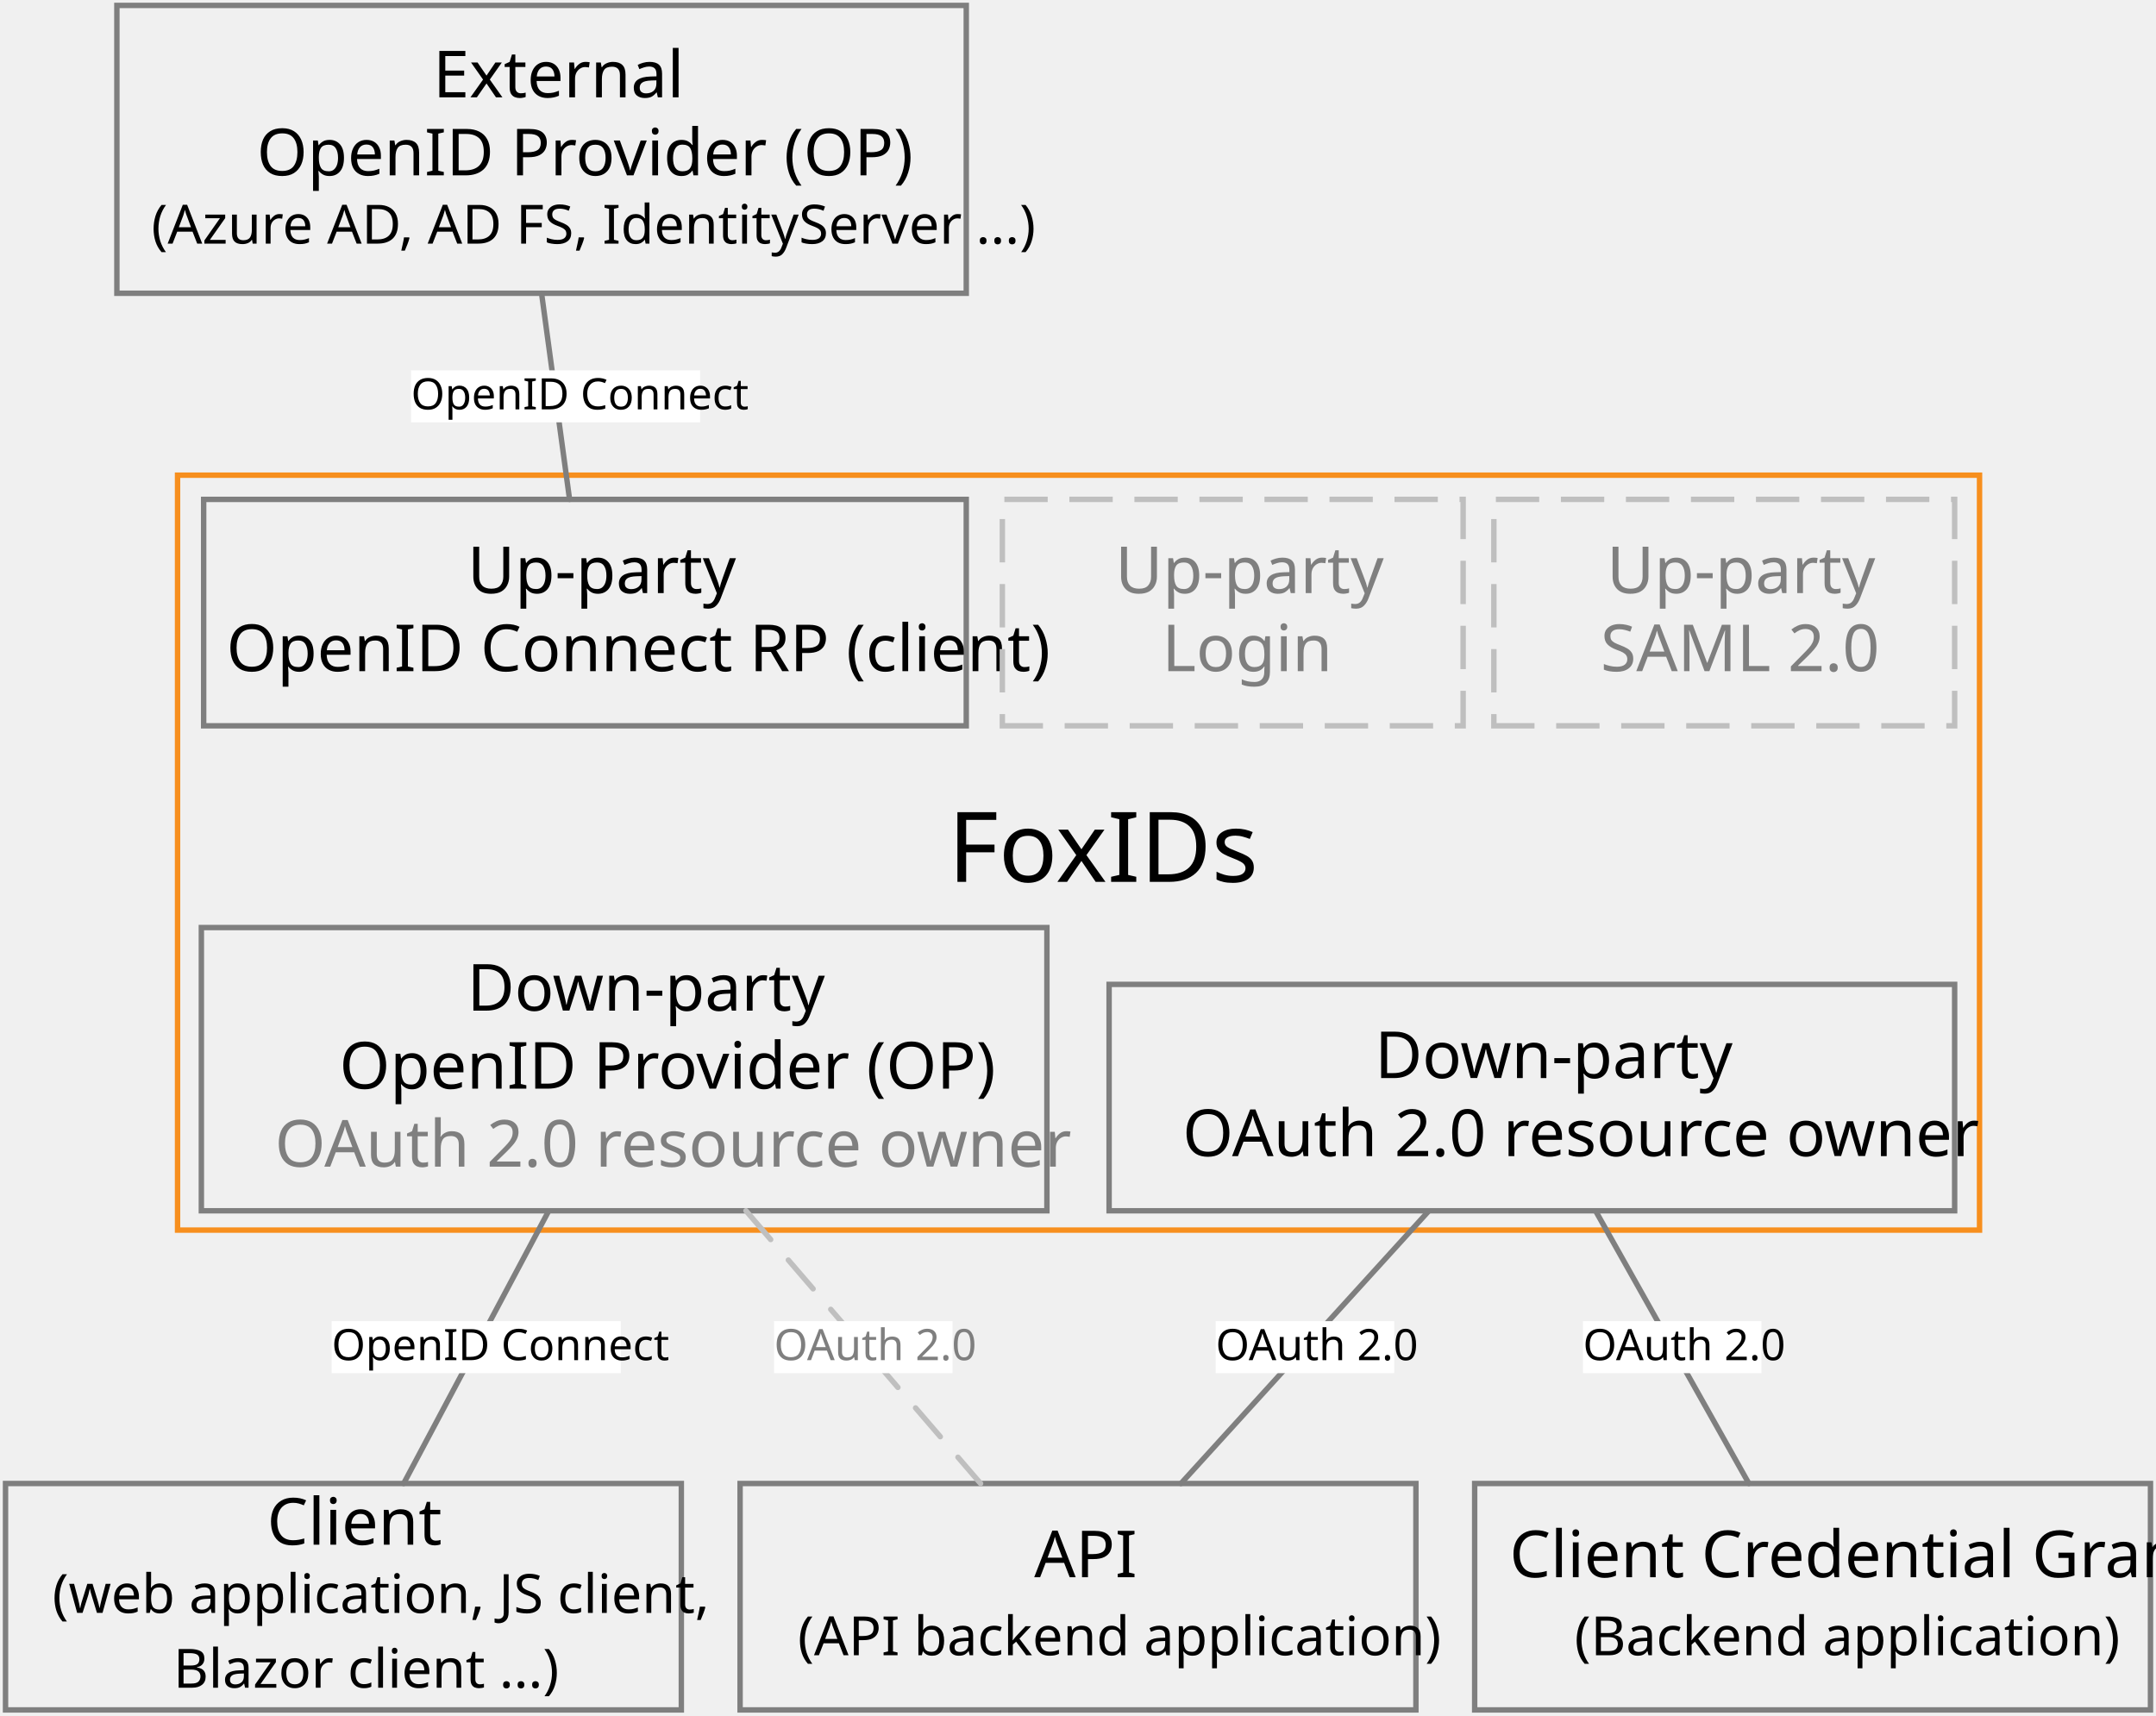
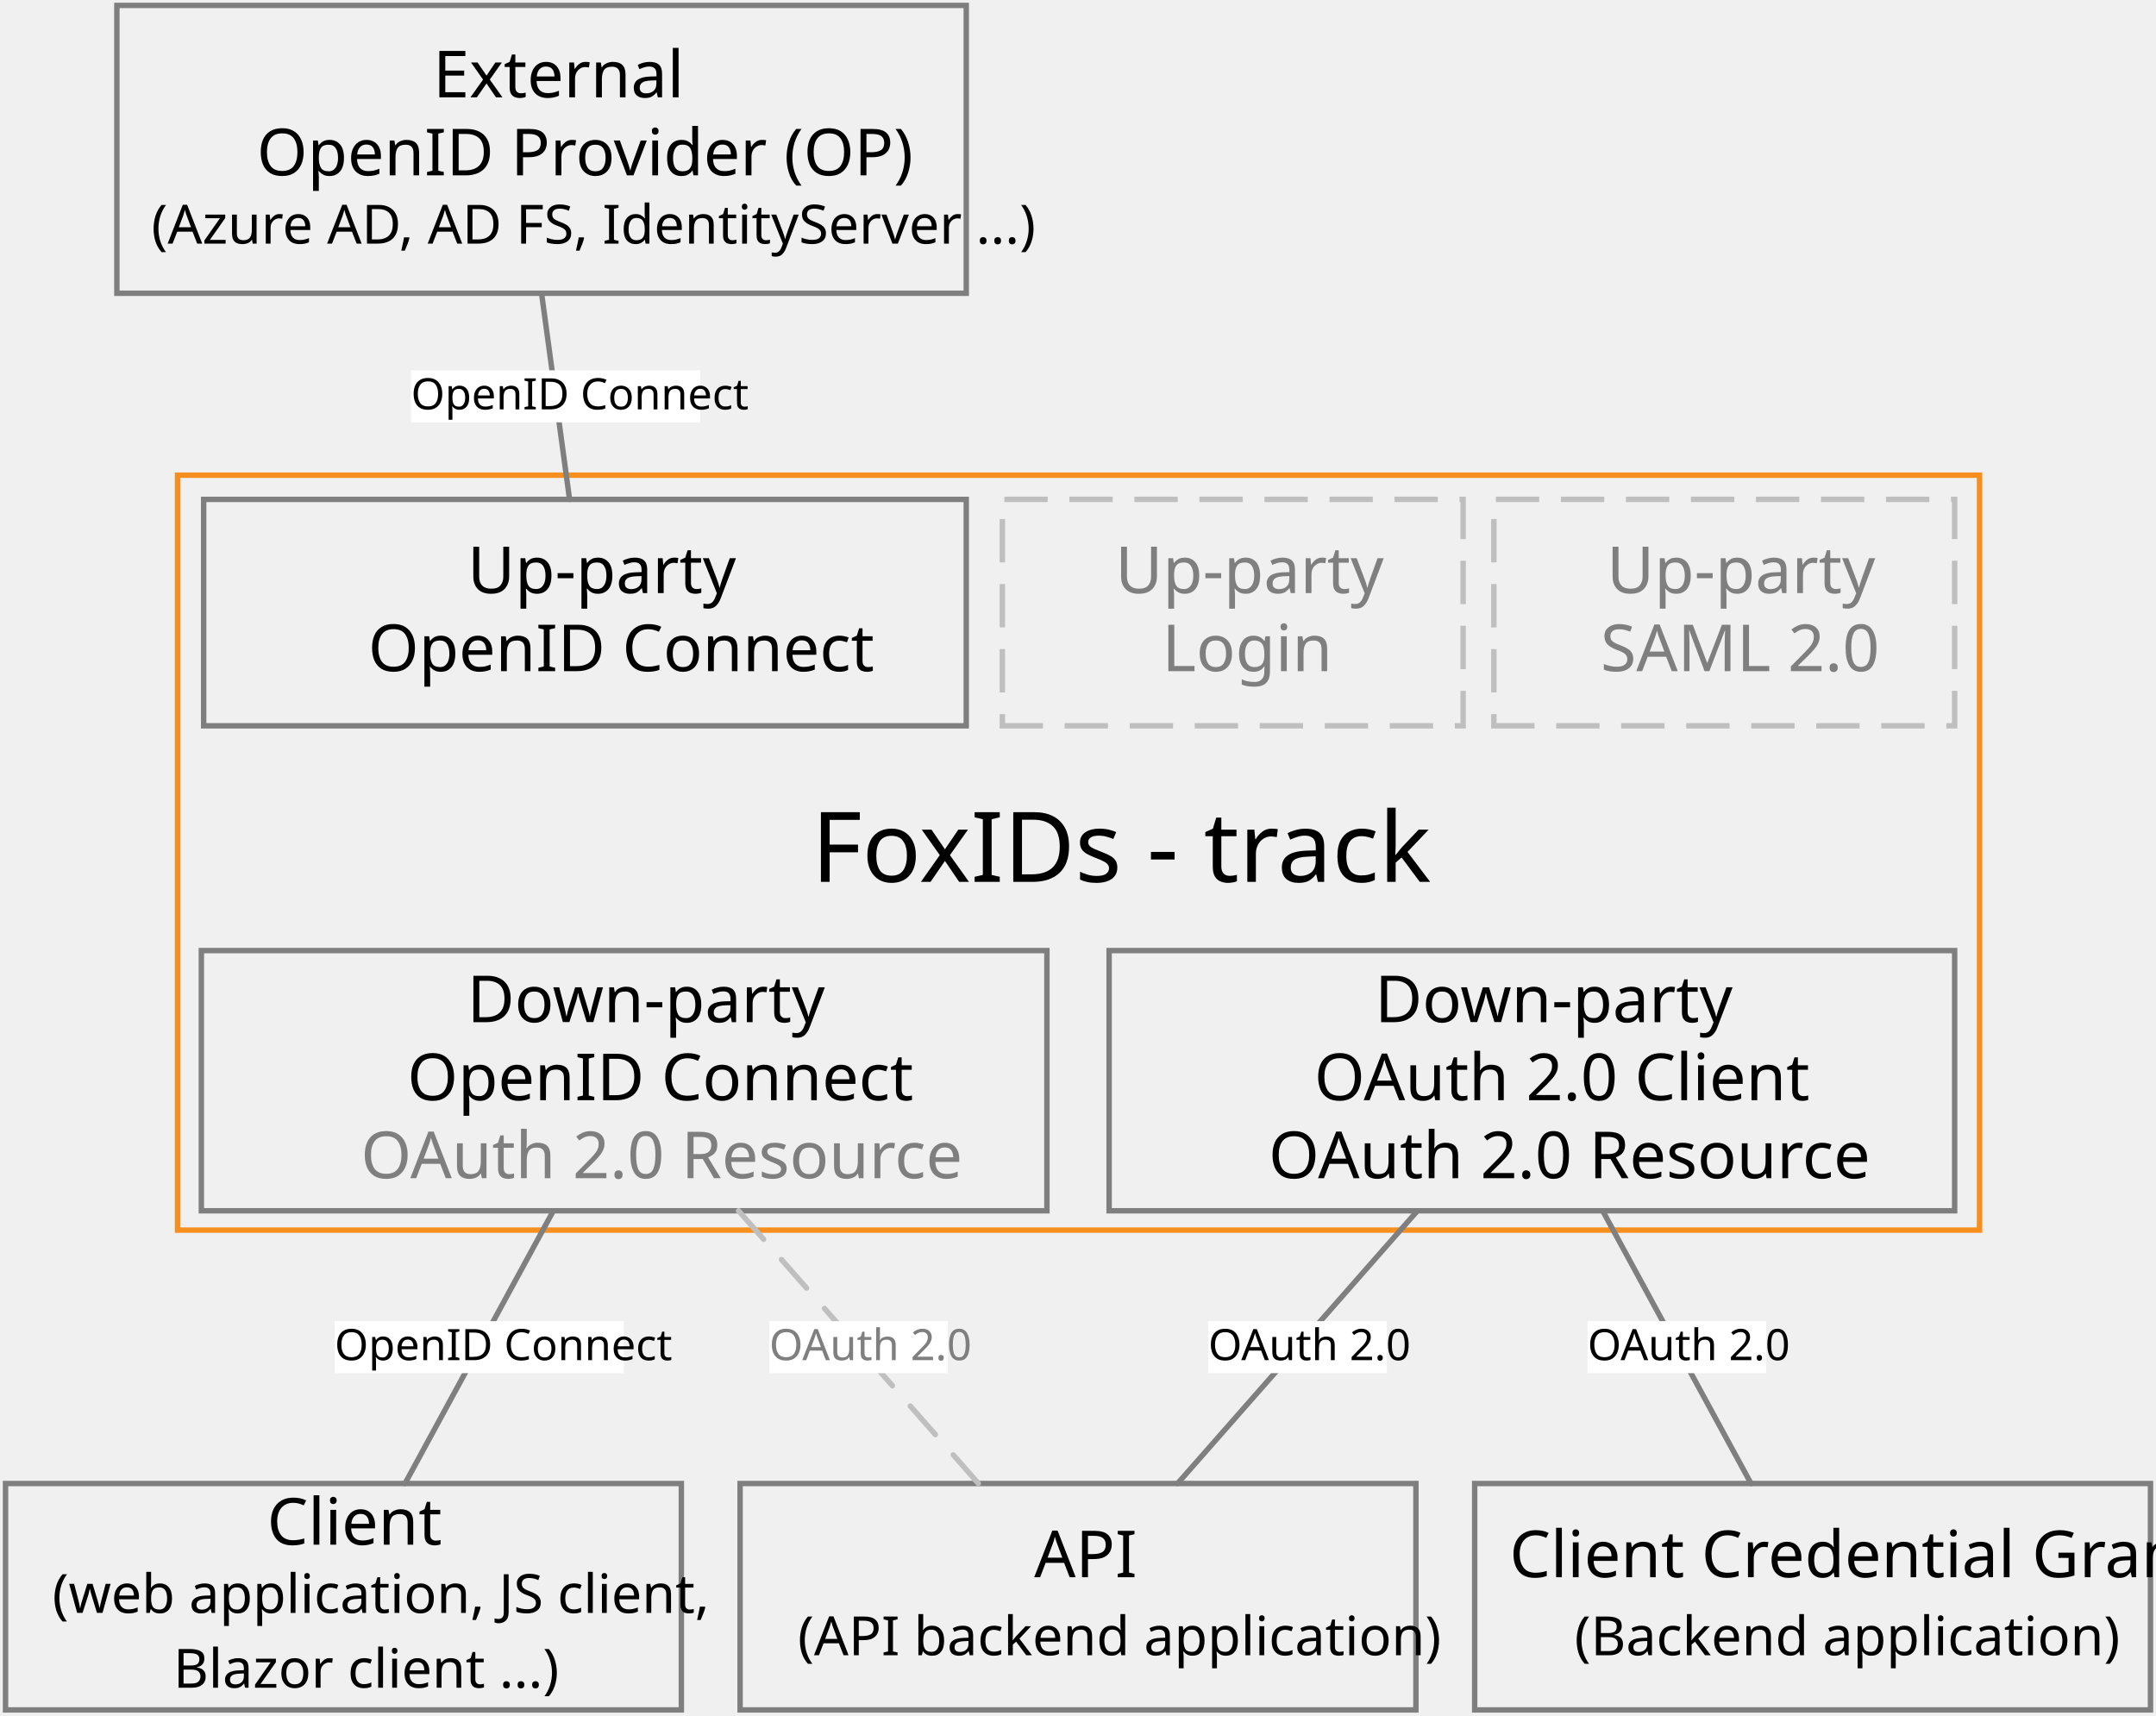
- <svg xmlns="http://www.w3.org/2000/svg" width="5.526in" height="4.397in" viewBox="0 0 397.858 316.602" xml:space="preserve" color-interpolation-filters="sRGB" class="st15">
+ <svg xmlns="http://www.w3.org/2000/svg" width="5.526in" height="4.397in" viewBox="0 0 397.858 316.602" xml:space="preserve" color-interpolation-filters="sRGB" class="st16">
  <style type="text/css">
	
		.st1 {fill:none;stroke:#f78f1e;stroke-width:1}
		.st2 {fill:#000000;font-family:Calibri;font-size:1.5em}
		.st3 {fill:none;stroke:#7f7f7f;stroke-width:1}
		.st4 {fill:#000000;font-family:Calibri;font-size:1em}
		.st5 {font-size:1em}
		.st6 {fill:#7f7f7f;font-size:1em}
		.st7 {font-size:0.833em}
		.st8 {stroke:#7f7f7f;stroke-linecap:round;stroke-linejoin:round;stroke-width:1}
		.st9 {fill:#ffffff;stroke:none;stroke-linecap:butt;stroke-width:7.2}
		.st10 {fill:#000000;font-family:Calibri;font-size:0.667em}
- 		.st11 {fill:none;stroke:#bfbfbf;stroke-dasharray:7,5;stroke-width:1}
- 		.st12 {fill:#7f7f7f;font-family:Calibri;font-size:1em}
- 		.st13 {stroke:#bfbfbf;stroke-dasharray:7,5;stroke-linecap:round;stroke-linejoin:round;stroke-width:1}
- 		.st14 {fill:#7f7f7f;font-family:Calibri;font-size:0.667em}
- 		.st15 {fill:none;fill-rule:evenodd;font-size:12px;overflow:visible;stroke-linecap:square;stroke-miterlimit:3}
+ 		.st11 {fill:#ffffff;stroke:none;stroke-linecap:butt}
+ 		.st12 {fill:none;stroke:#bfbfbf;stroke-dasharray:7,5;stroke-width:1}
+ 		.st13 {fill:#7f7f7f;font-family:Calibri;font-size:1em}
+ 		.st14 {stroke:#bfbfbf;stroke-dasharray:7,5;stroke-linecap:round;stroke-linejoin:round;stroke-width:1}
+ 		.st15 {fill:#7f7f7f;font-family:Calibri;font-size:0.667em}
+ 		.st16 {fill:none;fill-rule:evenodd;font-size:12px;overflow:visible;stroke-linecap:square;stroke-miterlimit:3}
	
	</style>
  <g>
    <g id="shape17-1" transform="translate(32.748,-89.5608)">
      <rect x="0" y="177.266" width="332.561" height="139.336" class="st1" />
-       <text x="142.18" y="252.33" class="st2">FoxIDs</text>
+       <text x="116.99" y="252.33" class="st2">FoxIDs - track</text>
    </g>
    <g id="shape18-4" transform="translate(37.5669,-182.639)">
      <rect x="0" y="274.813" width="140.74" height="41.789" class="st3" />
-       <text x="48.69" y="292.11" class="st4">Up-party  <tspan x="4.2" dy="1.2em" class="st5">OpenID Connect RP (client)</tspan>
+       <text x="48.69" y="292.11" class="st4">Up-party  <tspan x="30.35" dy="1.2em" class="st5">OpenID Connect</tspan>
      </text>
    </g>
    <g id="shape20-8" transform="translate(37.1417,-93.126)">
-       <rect x="0" y="264.325" width="156.047" height="52.277" class="st3" />
-       <text x="49.05" y="279.66" class="st4">Down-party  <tspan x="25.46" dy="1.2em" class="st5">OpenID Provider (OP) </tspan>
-         <tspan x="13.56" dy="1.2em" class="st6">OAuth 2.0 resource owner</tspan>
+       <rect x="0" y="268.577" width="156.047" height="48.025" class="st3" />
+       <text x="49.05" y="281.79" class="st4">Down-party  <tspan x="38" dy="1.2em" class="st5">OpenID Connect </tspan>
+         <tspan x="29.43" dy="1.2em" class="st6">OAuth 2.0 Resource</tspan>
      </text>
    </g>
    <g id="shape21-13" transform="translate(204.669,-93.126)">
-       <rect x="0" y="274.813" width="156.047" height="41.789" class="st3" />
-       <text x="49.05" y="292.11" class="st4">Down-party  <tspan x="13.56" dy="1.2em" class="st5">OAuth 2.0 resource owner</tspan>
+       <rect x="0" y="268.577" width="156.047" height="48.025" class="st3" />
+       <text x="49.05" y="281.79" class="st4">Down-party  <tspan x="37.85" dy="1.2em" class="st5">OAuth 2.0 Client </tspan>
+         <tspan x="29.43" dy="1.2em" class="st5">OAuth 2.0 Resource</tspan>
      </text>
    </g>
-     <g id="shape22-17" transform="translate(21.5512,-262.474)">
+     <g id="shape22-18" transform="translate(21.5512,-262.474)">
      <rect x="0" y="263.474" width="156.756" height="53.128" class="st3" />
      <text x="58.36" y="280.44" class="st4">External  <tspan x="25.82" dy="1.2em" class="st5">OpenID Provider (OP) </tspan>
        <tspan x="6.37" dy="1.26em" class="st7">(Azure AD, AD FS, IdentityServer ...)</tspan>
      </text>
    </g>
-     <g id="shape24-22" transform="translate(95.4271,-262.474)">
+     <g id="shape24-23" transform="translate(95.4271,-262.474)">
      <path d="M4.5 316.6 L9.67 354.65" class="st8" />
      <rect x="-19.595" y="330.825" width="53.363" height="9.6" class="st9" />
      <text x="-19.59" y="338.03" class="st10">OpenID Connect</text>
    </g>
-     <g id="shape29-27" transform="translate(1,-1)">
+     <g id="shape29-28" transform="translate(1,-1)">
      <rect x="0" y="274.813" width="124.724" height="41.789" class="st3" />
      <text x="48.26" y="286.11" class="st4">Client  <tspan x="8.64" dy="1.26em" class="st7">(web application, JS client,  </tspan>
        <tspan x="30.98" dy="1.38em" class="st7">Blazor client ...)</tspan>
      </text>
    </g>
-     <g id="shape32-32" transform="translate(101.259,-93.126)">
-       <path d="M0 316.6 L-26.78 366.94" class="st8" />
-       <rect x="-40.072" y="336.971" width="53.363" height="9.6" class="st9" />
-       <text x="-40.07" y="344.17" class="st10">OpenID Connect</text>
+     <g id="shape32-33" transform="translate(102.105,-93.126)">
+       <path d="M0 316.6 L-27.38 366.94" class="st8" />
+       <rect x="-40.37" y="336.971" width="53.363" height="9.6" class="st9" />
+       <text x="-40.37" y="344.17" class="st10">OpenID Connect</text>
    </g>
-     <g id="shape33-37" transform="translate(263.695,-93.126)">
-       <path d="M0 316.6 L-45.77 366.94" class="st8" />
-       <rect x="-39.358" y="336.971" width="32.949" height="9.6" class="st9" />
-       <text x="-39.36" y="344.17" class="st10">OAuth 2.0</text>
+     <g id="shape33-38" transform="translate(261.575,-93.126)">
+       <path d="M0 316.6 L-44.27 366.94" class="st8" />
+       <rect x="-38.609" y="336.971" width="32.949" height="9.6" class="st11" />
+       <text x="-38.61" y="344.17" class="st10">OAuth 2.0</text>
    </g>
-     <g id="shape35-42" transform="translate(136.567,-1)">
+     <g id="shape35-43" transform="translate(136.567,-1)">
      <rect x="0" y="274.813" width="124.724" height="41.789" class="st3" />
      <text x="54.28" y="292.11" class="st4">API  <tspan x="10.64" dy="1.44em" class="st7">(API backend application)</tspan>
      </text>
    </g>
-     <g id="shape37-46" transform="translate(272.134,-1)">
+     <g id="shape37-47" transform="translate(272.134,-1)">
      <rect x="0" y="274.813" width="124.724" height="41.789" class="st3" />
      <text x="6.43" y="292.11" class="st4">Client Credential Grant <tspan x="18.42" dy="1.44em" class="st7">(Backend application)</tspan>
      </text>
    </g>
-     <g id="shape38-50" transform="translate(294.442,-93.126)">
-       <path d="M0 316.6 L28.3 366.94" class="st8" />
-       <rect x="-2.322" y="336.971" width="32.949" height="9.6" class="st9" />
-       <text x="-2.32" y="344.17" class="st10">OAuth 2.0</text>
+     <g id="shape38-51" transform="translate(295.753,-93.126)">
+       <path d="M0 316.6 L27.38 366.94" class="st8" />
+       <rect x="-2.785" y="336.971" width="32.949" height="9.6" class="st9" />
+       <text x="-2.79" y="344.17" class="st10">OAuth 2.0</text>
    </g>
-     <g id="shape39-55" transform="translate(184.968,-182.639)">
-       <path d="M0 316.6 L85.04 316.6 L85.04 274.81 L0 274.81 L0 316.6 Z" class="st11" />
-       <text x="20.84" y="292.11" class="st12">Up-party  <tspan x="29.48" dy="1.2em" class="st5">Login</tspan>
+     <g id="shape39-56" transform="translate(184.968,-182.639)">
+       <path d="M0 316.6 L85.04 316.6 L85.04 274.81 L0 274.81 L0 316.6 Z" class="st12" />
+       <text x="20.84" y="292.11" class="st13">Up-party  <tspan x="29.48" dy="1.2em" class="st5">Login</tspan>
      </text>
    </g>
-     <g id="shape41-59" transform="translate(275.677,-182.639)">
-       <path d="M0 316.6 L85.04 316.6 L85.04 274.81 L0 274.81 L0 316.6 Z" class="st11" />
-       <text x="20.84" y="292.11" class="st12">Up-party  <tspan x="19.69" dy="1.2em" class="st5">SAML 2.0</tspan>
+     <g id="shape41-60" transform="translate(275.677,-182.639)">
+       <path d="M0 316.6 L85.04 316.6 L85.04 274.81 L0 274.81 L0 316.6 Z" class="st12" />
+       <text x="20.84" y="292.11" class="st13">Up-party  <tspan x="19.69" dy="1.2em" class="st5">SAML 2.0</tspan>
      </text>
    </g>
-     <g id="shape45-63" transform="translate(137.651,-93.126)">
-       <path d="M0 316.6 L43.3 366.94" class="st13" />
-       <rect x="5.177" y="336.971" width="32.949" height="9.6" class="st9" />
-       <text x="5.18" y="344.17" class="st14">OAuth 2.0</text>
+     <g id="shape45-64" transform="translate(136.284,-93.126)">
+       <path d="M0 316.6 L44.27 366.94" class="st14" />
+       <rect x="5.66" y="336.971" width="32.949" height="9.6" class="st9" />
+       <text x="5.66" y="344.17" class="st15">OAuth 2.0</text>
    </g>
  </g>
</svg>
